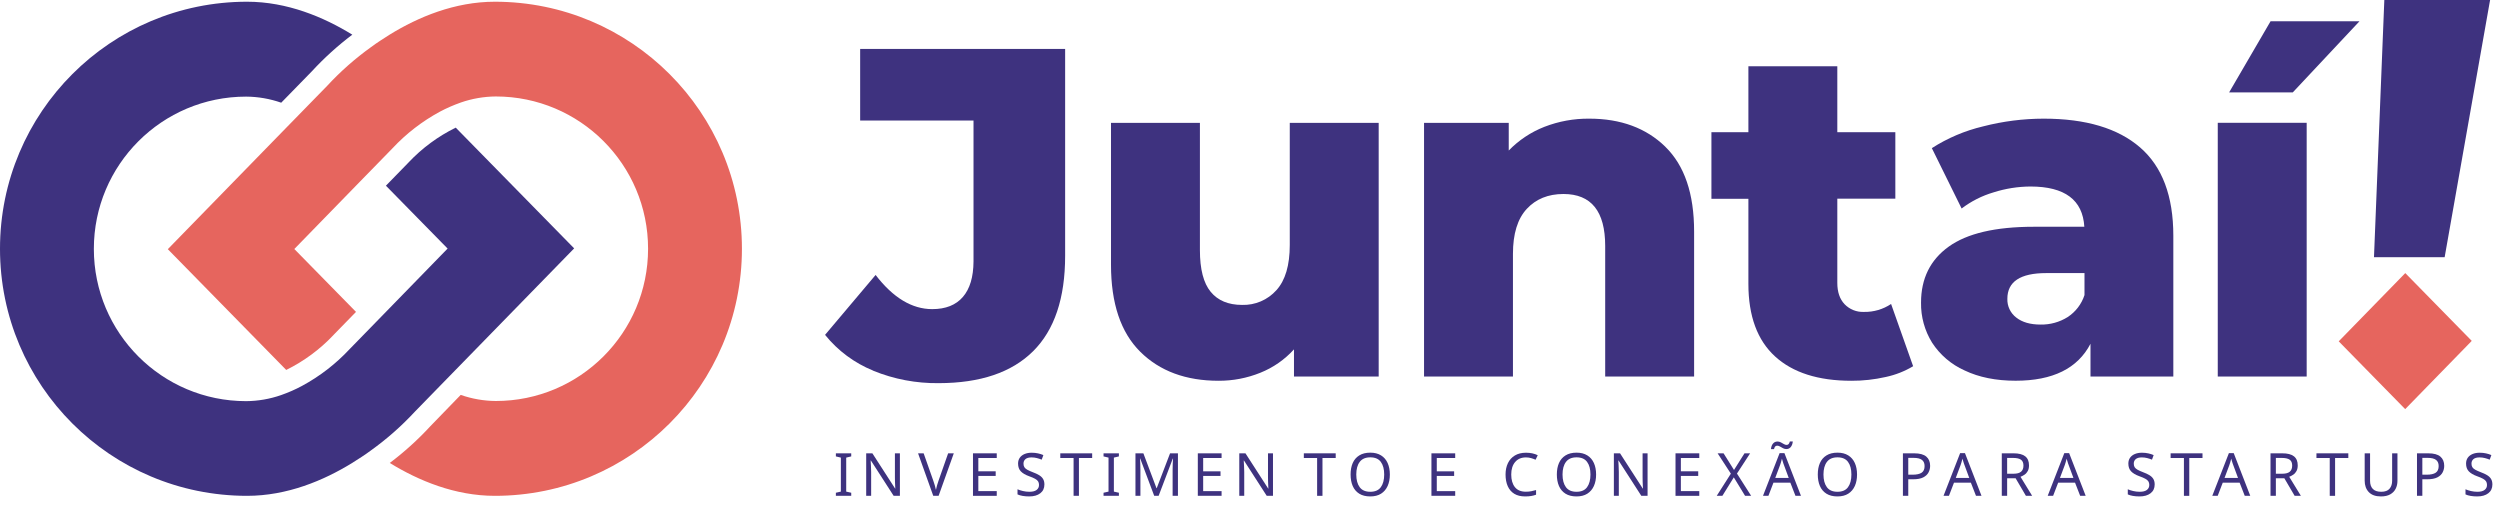
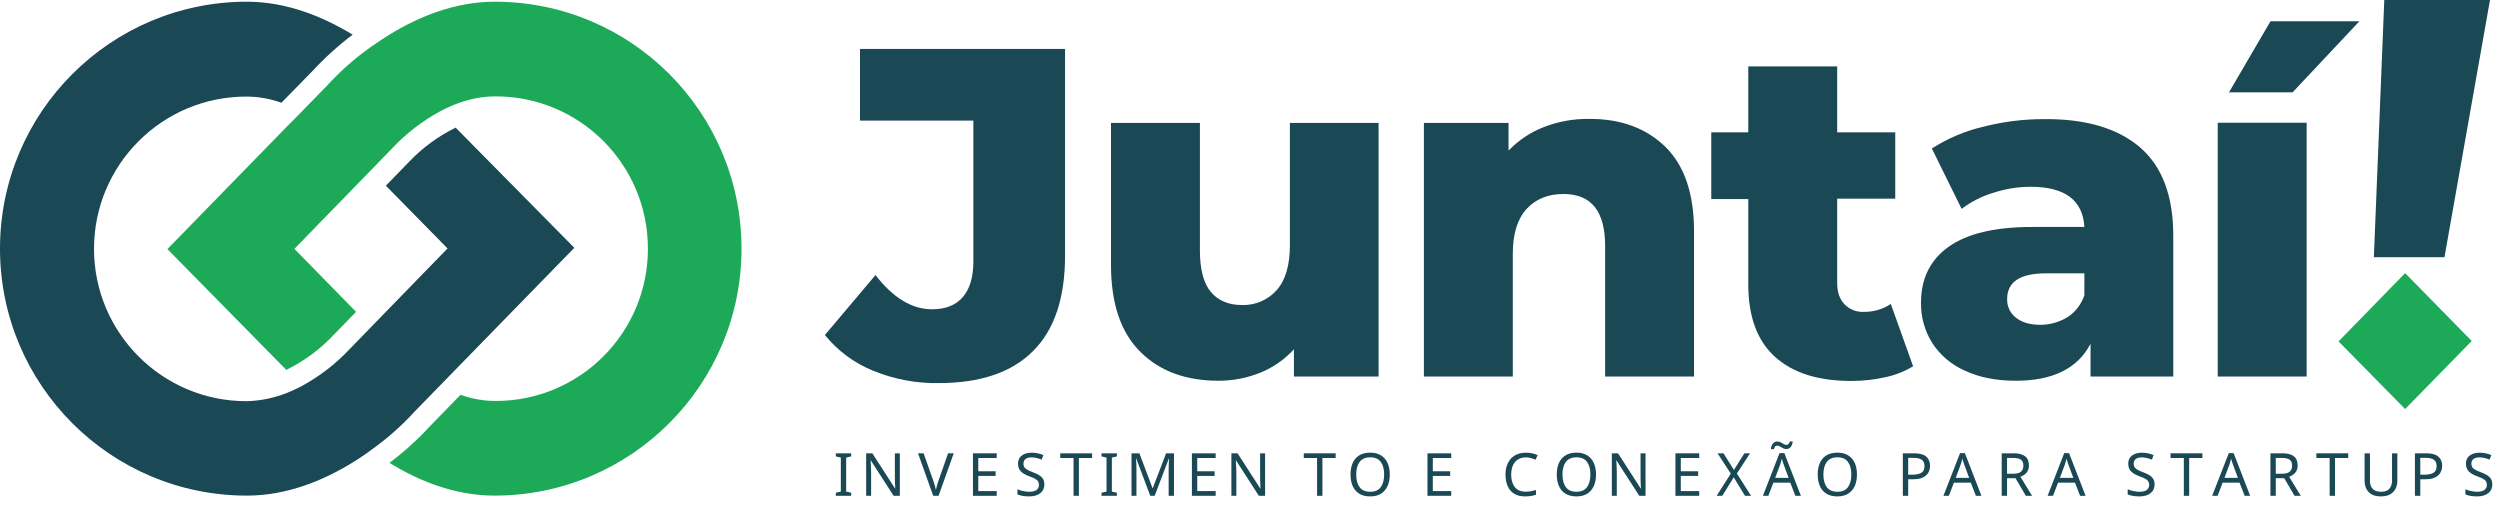
- <svg xmlns="http://www.w3.org/2000/svg" viewBox="0 0 1175.25 240.09">
-   <defs>
-     <style>.cls-1,.cls-3{fill:#3e327f;}.cls-2{fill:#e6655e;}.cls-3{font-size:28px;font-family:Montserrat-Regular, Montserrat;}.cls-4{letter-spacing:0.14em;}.cls-5{letter-spacing:0.13em;}.cls-6{letter-spacing:0.13em;}.cls-7{letter-spacing:0.14em;}.cls-8{letter-spacing:0.13em;}.cls-9{letter-spacing:0.13em;}.cls-10{letter-spacing:0.13em;}.cls-11{letter-spacing:0.11em;}.cls-12{letter-spacing:0.13em;}.cls-13{letter-spacing:0.14em;}.cls-14{letter-spacing:0.1em;}.cls-15{letter-spacing:0.14em;}.cls-16{letter-spacing:0.1em;}.cls-17{letter-spacing:0.13em;}.cls-18{letter-spacing:0.13em;}</style>
-   </defs>
-   <g id="Layer_2" data-name="Layer 2">
-     <g id="Layer_1-2" data-name="Layer 1">
-       <path class="cls-1" d="M214.24,60a77.39,77.39,0,0,0-22.15,16.34l-.18.2-.19.19-10.3,10.57,29,29.55-29,29.77-3.49,3.58-3.49,3.58-10.15,10.41a87.32,87.32,0,0,1-22.33,17.23q-2.28,1.23-4.74,2.31t-5.07,2a51.08,51.08,0,0,1-16.45,2.85,71.58,71.58,0,0,1,0-143.16,51.07,51.07,0,0,1,16.5,2.86l14.35-14.7a143.12,143.12,0,0,1,19.07-17.28C152.13,8,135,.81,116.14.81a116.14,116.14,0,0,0,0,232.28c18.87,0,36-7.2,49.41-15.45,1.54-.94,3-1.9,4.46-2.86s3-2,4.38-3.05A136.76,136.76,0,0,0,195,193.56l11.87-12.18,3.66-3.75,3.66-3.75,55.72-57.12Z" />
-       <path class="cls-2" d="M134.55,173.91a77.53,77.53,0,0,0,22.14-16.33l.18-.2.19-.2,10.3-10.56-29-29.56,29-29.77,3.49-3.58,3.5-3.58,10.14-10.4a87.23,87.23,0,0,1,22.33-17.24c1.53-.81,3.1-1.59,4.74-2.3s3.33-1.38,5.07-2a51.35,51.35,0,0,1,16.45-2.84,71.58,71.58,0,1,1,0,143.16,51.08,51.08,0,0,1-16.5-2.87L202.3,200.37a143.41,143.41,0,0,1-19.07,17.27c13.43,8.25,30.54,15.45,49.41,15.45a116.14,116.14,0,0,0,0-232.28c-18.87,0-36,7.19-49.41,15.44-1.54.95-3,1.9-4.46,2.87s-3,2-4.38,3.05a135.68,135.68,0,0,0-20.58,18.17L141.93,52.51l-3.66,3.75L134.61,60,78.89,117.14Z" />
-       <path class="cls-1" d="M410.52,174.25a56.36,56.36,0,0,1-22.66-16.83l23.76-28.16q12.33,16.06,26.62,16.06,9.47,0,14.41-5.72t5-16.72V56.66H404.36V23h96.36v97.24q0,29.92-15.07,44.88t-44.33,15a78.82,78.82,0,0,1-30.8-5.83" />
-       <path class="cls-1" d="M648.12,57.76V177H608.3V164.24a42.8,42.8,0,0,1-15.84,11A51.76,51.76,0,0,1,572.88,179q-23.1,0-36.85-13.64t-13.75-40.92V57.76h41.8V117.6q0,13.43,5.06,19.58t14.74,6.16a20.81,20.81,0,0,0,16.17-6.93q6.27-6.93,6.27-21.23V57.76Z" />
-       <path class="cls-1" d="M782.87,69q13.53,13.2,13.53,39.82V177H754.6V115.62Q754.6,91.2,735,91.2q-10.78,0-17.27,7t-6.49,21.12V177h-41.8V57.76h39.82v13A47.34,47.34,0,0,1,726,59.63a56.75,56.75,0,0,1,21.12-3.85q22.21,0,35.75,13.2" />
-       <path class="cls-1" d="M899.36,172.16a42,42,0,0,1-12.87,5.06A71.62,71.62,0,0,1,870.32,179q-23.33,0-35.86-11.44t-12.54-34.1v-40H804.54V62.16h17.38v-31h41.8v31H891V93.4H863.72V133q0,6.39,3.41,10a11.92,11.92,0,0,0,9.13,3.63A22.1,22.1,0,0,0,889,142.9Z" />
-       <path class="cls-1" d="M1006.06,69.31q15.62,13.53,15.62,41.47V177H982.74V161.6q-9,17.39-35.2,17.38-13.86,0-24-4.84a35.44,35.44,0,0,1-15.29-13.09,34.65,34.65,0,0,1-5.17-18.81q0-16.94,13-26.29t40-9.35h23.76q-1.11-18.91-25.3-18.92a58.12,58.12,0,0,0-17.38,2.75,46.47,46.47,0,0,0-15,7.59L908.16,69.64a78,78,0,0,1,24.09-10.23,114.5,114.5,0,0,1,28.49-3.63q29.7,0,45.32,13.53M972,149.06a19.62,19.62,0,0,0,7.92-10.34V128.38h-18q-18.27,0-18.26,12.1a10.63,10.63,0,0,0,4.18,8.8q4.17,3.3,11.44,3.3A23.13,23.13,0,0,0,972,149.06" />
-       <path class="cls-1" d="M1067.39,10h41.8l-31.36,33.44h-29.92Zm-24.82,47.74h41.8V177h-41.8Z" />
-       <polygon class="cls-1" points="1120.87 0 1170.59 0 1149.23 120.9 1116.01 120.9 1120.87 0" />
-       <polygon class="cls-2" points="1130.72 128.38 1099.43 160.46 1130.68 192.33 1161.97 160.25 1130.72 128.38" />
-       <text class="cls-3" transform="translate(391.82 233.09)">
-         <tspan class="cls-4">I</tspan>
-         <tspan class="cls-5" x="12.66" y="0">N</tspan>
-         <tspan class="cls-6" x="39.76" y="0">V</tspan>
-         <tspan class="cls-7" x="62.86" y="0">E</tspan>
-         <tspan class="cls-8" x="85.09" y="0">S</tspan>
-         <tspan class="cls-4" x="106.34" y="0">TIMEN</tspan>
-         <tspan class="cls-9" x="220.83" y="0">T</tspan>
-         <tspan class="cls-7" x="241.39" y="0">O E </tspan>
-         <tspan class="cls-6" x="314.24" y="0">C</tspan>
-         <tspan class="cls-4" x="338.35" y="0">ON</tspan>
-         <tspan class="cls-10" x="393.12" y="0">E</tspan>
-         <tspan class="cls-11" x="415.1" y="0">X</tspan>
-         <tspan class="cls-12" x="436.96" y="0">Ã</tspan>
-         <tspan class="cls-7" x="461.02" y="0">O</tspan>
-         <tspan class="cls-13" x="488.46" y="0"> </tspan>
-         <tspan class="cls-14" x="500.02" y="0">P</tspan>
-         <tspan class="cls-15" x="521.83" y="0">A</tspan>
-         <tspan class="cls-4" x="546.5" y="0">R</tspan>
-         <tspan class="cls-15" x="570.8" y="0">A </tspan>
-         <tspan class="cls-9" x="607.03" y="0">S</tspan>
-         <tspan class="cls-16" x="628.31" y="0">T</tspan>
-         <tspan class="cls-15" x="648.17" y="0">A</tspan>
-         <tspan class="cls-17" x="672.83" y="0">R</tspan>
-         <tspan class="cls-18" x="696.86" y="0">T</tspan>
-         <tspan class="cls-4" x="717.3" y="0">UP</tspan>
-         <tspan x="765.79" y="0">S</tspan>
-       </text>
+ <svg xmlns="http://www.w3.org/2000/svg" version="1.1" id="Layer_1" x="0px" y="0px" viewBox="0 0 1175.3 240.1" style="enable-background:new 0 0 1175.3 240.1;" xml:space="preserve">
+   <style type="text/css">
+ 	.st0{fill:#1B4855;}
+ 	.st1{fill:#1DAA58;}
+ 	.st2{font-family:'Montserrat-Regular';}
+ 	.st3{font-size:28px;}
+ 	.st4{letter-spacing:3;}
+ 	.st5{letter-spacing:2;}
+ </style>
+   <g id="Layer_2_1_">
+     <g id="Layer_1-2">
+       <path class="st0" d="M214.2,60c-8.3,4.1-15.8,9.6-22.1,16.3l-0.2,0.2l-0.2,0.2l-10.3,10.6l29,29.5l-29,29.8l-3.5,3.6l-3.5,3.6    l-10.1,10.4c-6.5,6.9-14,12.7-22.3,17.2c-1.5,0.8-3.1,1.6-4.7,2.3s-3.3,1.4-5.1,2c-5.3,1.8-10.8,2.8-16.4,2.9    c-39.5,0-71.6-32.1-71.6-71.6c0-39.5,32-71.6,71.6-71.6c5.6,0,11.2,1,16.5,2.9l14.4-14.7c5.8-6.3,12.2-12.1,19.1-17.3    C152.1,8,135,0.8,116.1,0.8C52,0.8,0,52.8,0,116.9s52,116.1,116.1,116.1c18.9,0,36-7.2,49.4-15.4c1.5-0.9,3-1.9,4.5-2.9    s3-2,4.4-3.1c7.5-5.3,14.4-11.4,20.6-18.2l11.9-12.2l3.7-3.8l3.7-3.8l55.7-57.1L214.2,60z" />
+       <path class="st1" d="M134.6,173.9c8.3-4.1,15.8-9.6,22.1-16.3l0.2-0.2l0.2-0.2l10.3-10.6l-29-29.6l29-29.8l3.5-3.6l3.5-3.6    l10.1-10.4c6.5-6.9,14-12.7,22.3-17.2c1.5-0.8,3.1-1.6,4.7-2.3s3.3-1.4,5.1-2c5.3-1.8,10.8-2.8,16.4-2.8c39.5,0,71.6,32,71.6,71.6    s-32,71.6-71.6,71.6c0,0,0,0,0,0c-5.6,0-11.2-1-16.5-2.9l-14.3,14.7c-5.8,6.3-12.2,12.1-19.1,17.3c13.4,8.3,30.5,15.4,49.4,15.4    c64.1,0,116.1-52,116.1-116.1S296.8,0.8,232.6,0.8c-18.9,0-36,7.2-49.4,15.4c-1.5,1-3,1.9-4.5,2.9s-3,2-4.4,3    c-7.5,5.3-14.4,11.4-20.6,18.2l-11.9,12.2l-3.7,3.8l-3.7,3.7l-55.7,57.1L134.6,173.9z" />
+       <path class="st0" d="M410.5,174.3c-8.9-3.6-16.7-9.4-22.7-16.8l23.8-28.2c8.2,10.7,17.1,16.1,26.6,16.1c6.3,0,11.1-1.9,14.4-5.7    c3.3-3.8,5-9.4,5-16.7V56.7h-53.3V23h96.4v97.2c0,19.9-5,34.9-15.1,44.9c-10,10-24.8,15-44.3,15    C430.8,180.3,420.3,178.3,410.5,174.3" />
+       <path class="st0" d="M648.1,57.8V177h-39.8v-12.8c-4.4,4.8-9.8,8.6-15.8,11c-6.2,2.5-12.9,3.8-19.6,3.8    c-15.4,0-27.7-4.5-36.8-13.6c-9.2-9.1-13.8-22.7-13.8-40.9V57.8h41.8v59.8c0,9,1.7,15.5,5.1,19.6s8.3,6.2,14.7,6.2    c6.1,0.2,12.1-2.3,16.2-6.9c4.2-4.6,6.3-11.7,6.3-21.2V57.8H648.1z" />
+       <path class="st0" d="M782.9,69c9,8.8,13.5,22.1,13.5,39.8V177h-41.8v-61.4c0-16.3-6.5-24.4-19.6-24.4c-7.2,0-12.9,2.3-17.3,7    c-4.3,4.7-6.5,11.7-6.5,21.1V177h-41.8V57.8h39.8v13c4.7-4.9,10.4-8.7,16.7-11.1c6.7-2.6,13.9-3.9,21.1-3.8    C761.9,55.8,773.8,60.2,782.9,69" />
+       <path class="st0" d="M899.4,172.2c-4,2.4-8.3,4.1-12.9,5.1c-5.3,1.2-10.7,1.8-16.2,1.8c-15.6,0-27.5-3.8-35.9-11.4    c-8.4-7.6-12.5-19-12.5-34.1v-40h-17.4V62.2h17.4v-31h41.8v31H891v31.2h-27.3V133c0,4.3,1.1,7.6,3.4,10c2.4,2.5,5.7,3.8,9.1,3.6    c4.5,0.1,9-1.2,12.7-3.7L899.4,172.2z" />
+       <path class="st0" d="M1006.1,69.3c10.4,9,15.6,22.8,15.6,41.5V177h-38.9v-15.4c-6,11.6-17.7,17.4-35.2,17.4    c-9.2,0-17.2-1.6-24-4.8c-6.3-2.8-11.6-7.3-15.3-13.1c-3.5-5.6-5.3-12.2-5.2-18.8c0-11.3,4.3-20.1,13-26.3c8.7-6.2,22-9.4,40-9.3    h23.8c-0.7-12.6-9.2-18.9-25.3-18.9c-5.9,0-11.8,1-17.4,2.8c-5.4,1.6-10.5,4.2-15,7.6l-14-28.4c7.4-4.7,15.5-8.2,24.1-10.2    c9.3-2.4,18.9-3.6,28.5-3.6C980.5,55.8,995.6,60.3,1006.1,69.3 M972,149.1c3.7-2.4,6.5-6.1,7.9-10.3v-10.3h-18    c-12.2,0-18.3,4-18.3,12.1c-0.1,3.4,1.4,6.7,4.2,8.8c2.8,2.2,6.6,3.3,11.4,3.3C963.8,152.7,968.2,151.4,972,149.1" />
+       <path class="st0" d="M1067.4,10h41.8l-31.4,33.4h-29.9L1067.4,10z M1042.6,57.7h41.8V177h-41.8V57.7z" />
+       <polygon class="st0" points="1120.9,0 1170.6,0 1149.2,120.9 1116,120.9   " />
+       <polygon class="st1" points="1130.7,128.4 1099.4,160.5 1130.7,192.3 1162,160.3   " />
+       <text transform="matrix(1 0 0 1 391.82 233.09)" class="st0 st2 st3 st4">I</text>
+       <text transform="matrix(1 0 0 1 404.48 233.09)" class="st0 st2 st3 st4">N</text>
+       <text transform="matrix(1 0 0 1 431.58 233.09)" class="st0 st2 st3 st4">V</text>
+       <text transform="matrix(1 0 0 1 454.68 233.09)" class="st0 st2 st3 st4">E</text>
+       <text transform="matrix(1 0 0 1 476.91 233.09)" class="st0 st2 st3 st4">S</text>
+       <text transform="matrix(1 0 0 1 498.16 233.09)" class="st0 st2 st3 st4">TIMEN</text>
+       <text transform="matrix(1 0 0 1 612.65 233.09)" class="st0 st2 st3 st4">T</text>
+       <text transform="matrix(1 0 0 1 633.21 233.09)" class="st0 st2 st3 st4">O E </text>
+       <text transform="matrix(1 0 0 1 706.06 233.09)" class="st0 st2 st3 st4">C</text>
+       <text transform="matrix(1 0 0 1 730.17 233.09)" class="st0 st2 st3 st4">ON</text>
+       <text transform="matrix(1 0 0 1 784.94 233.09)" class="st0 st2 st3 st4">E</text>
+       <text transform="matrix(1 0 0 1 806.92 233.09)" class="st0 st2 st3 st4">X</text>
+       <text transform="matrix(1 0 0 1 828.78 233.09)" class="st0 st2 st3 st4">Ã</text>
+       <text transform="matrix(1 0 0 1 852.84 233.09)" class="st0 st2 st3 st4">O</text>
+       <text transform="matrix(1 0 0 1 880.28 233.09)" class="st0 st2 st3 st4"> </text>
+       <text transform="matrix(1 0 0 1 891.84 233.09)" class="st0 st2 st3 st5">P</text>
+       <text transform="matrix(1 0 0 1 913.65 233.09)" class="st0 st2 st3 st4">A</text>
+       <text transform="matrix(1 0 0 1 938.32 233.09)" class="st0 st2 st3 st4">R</text>
+       <text transform="matrix(1 0 0 1 962.62 233.09)" class="st0 st2 st3 st4">A </text>
+       <text transform="matrix(1 0 0 1 998.85 233.09)" class="st0 st2 st3 st4">S</text>
+       <text transform="matrix(1 0 0 1 1020.13 233.09)" class="st0 st2 st3 st5">T</text>
+       <text transform="matrix(1 0 0 1 1039.99 233.09)" class="st0 st2 st3 st4">A</text>
+       <text transform="matrix(1 0 0 1 1064.65 233.09)" class="st0 st2 st3 st4">R</text>
+       <text transform="matrix(1 0 0 1 1088.68 233.09)" class="st0 st2 st3 st4">T</text>
+       <text transform="matrix(1 0 0 1 1109.12 233.09)" class="st0 st2 st3 st4">UP</text>
+       <text transform="matrix(1 0 0 1 1157.61 233.09)" class="st0 st2 st3">S</text>
    </g>
  </g>
</svg>
